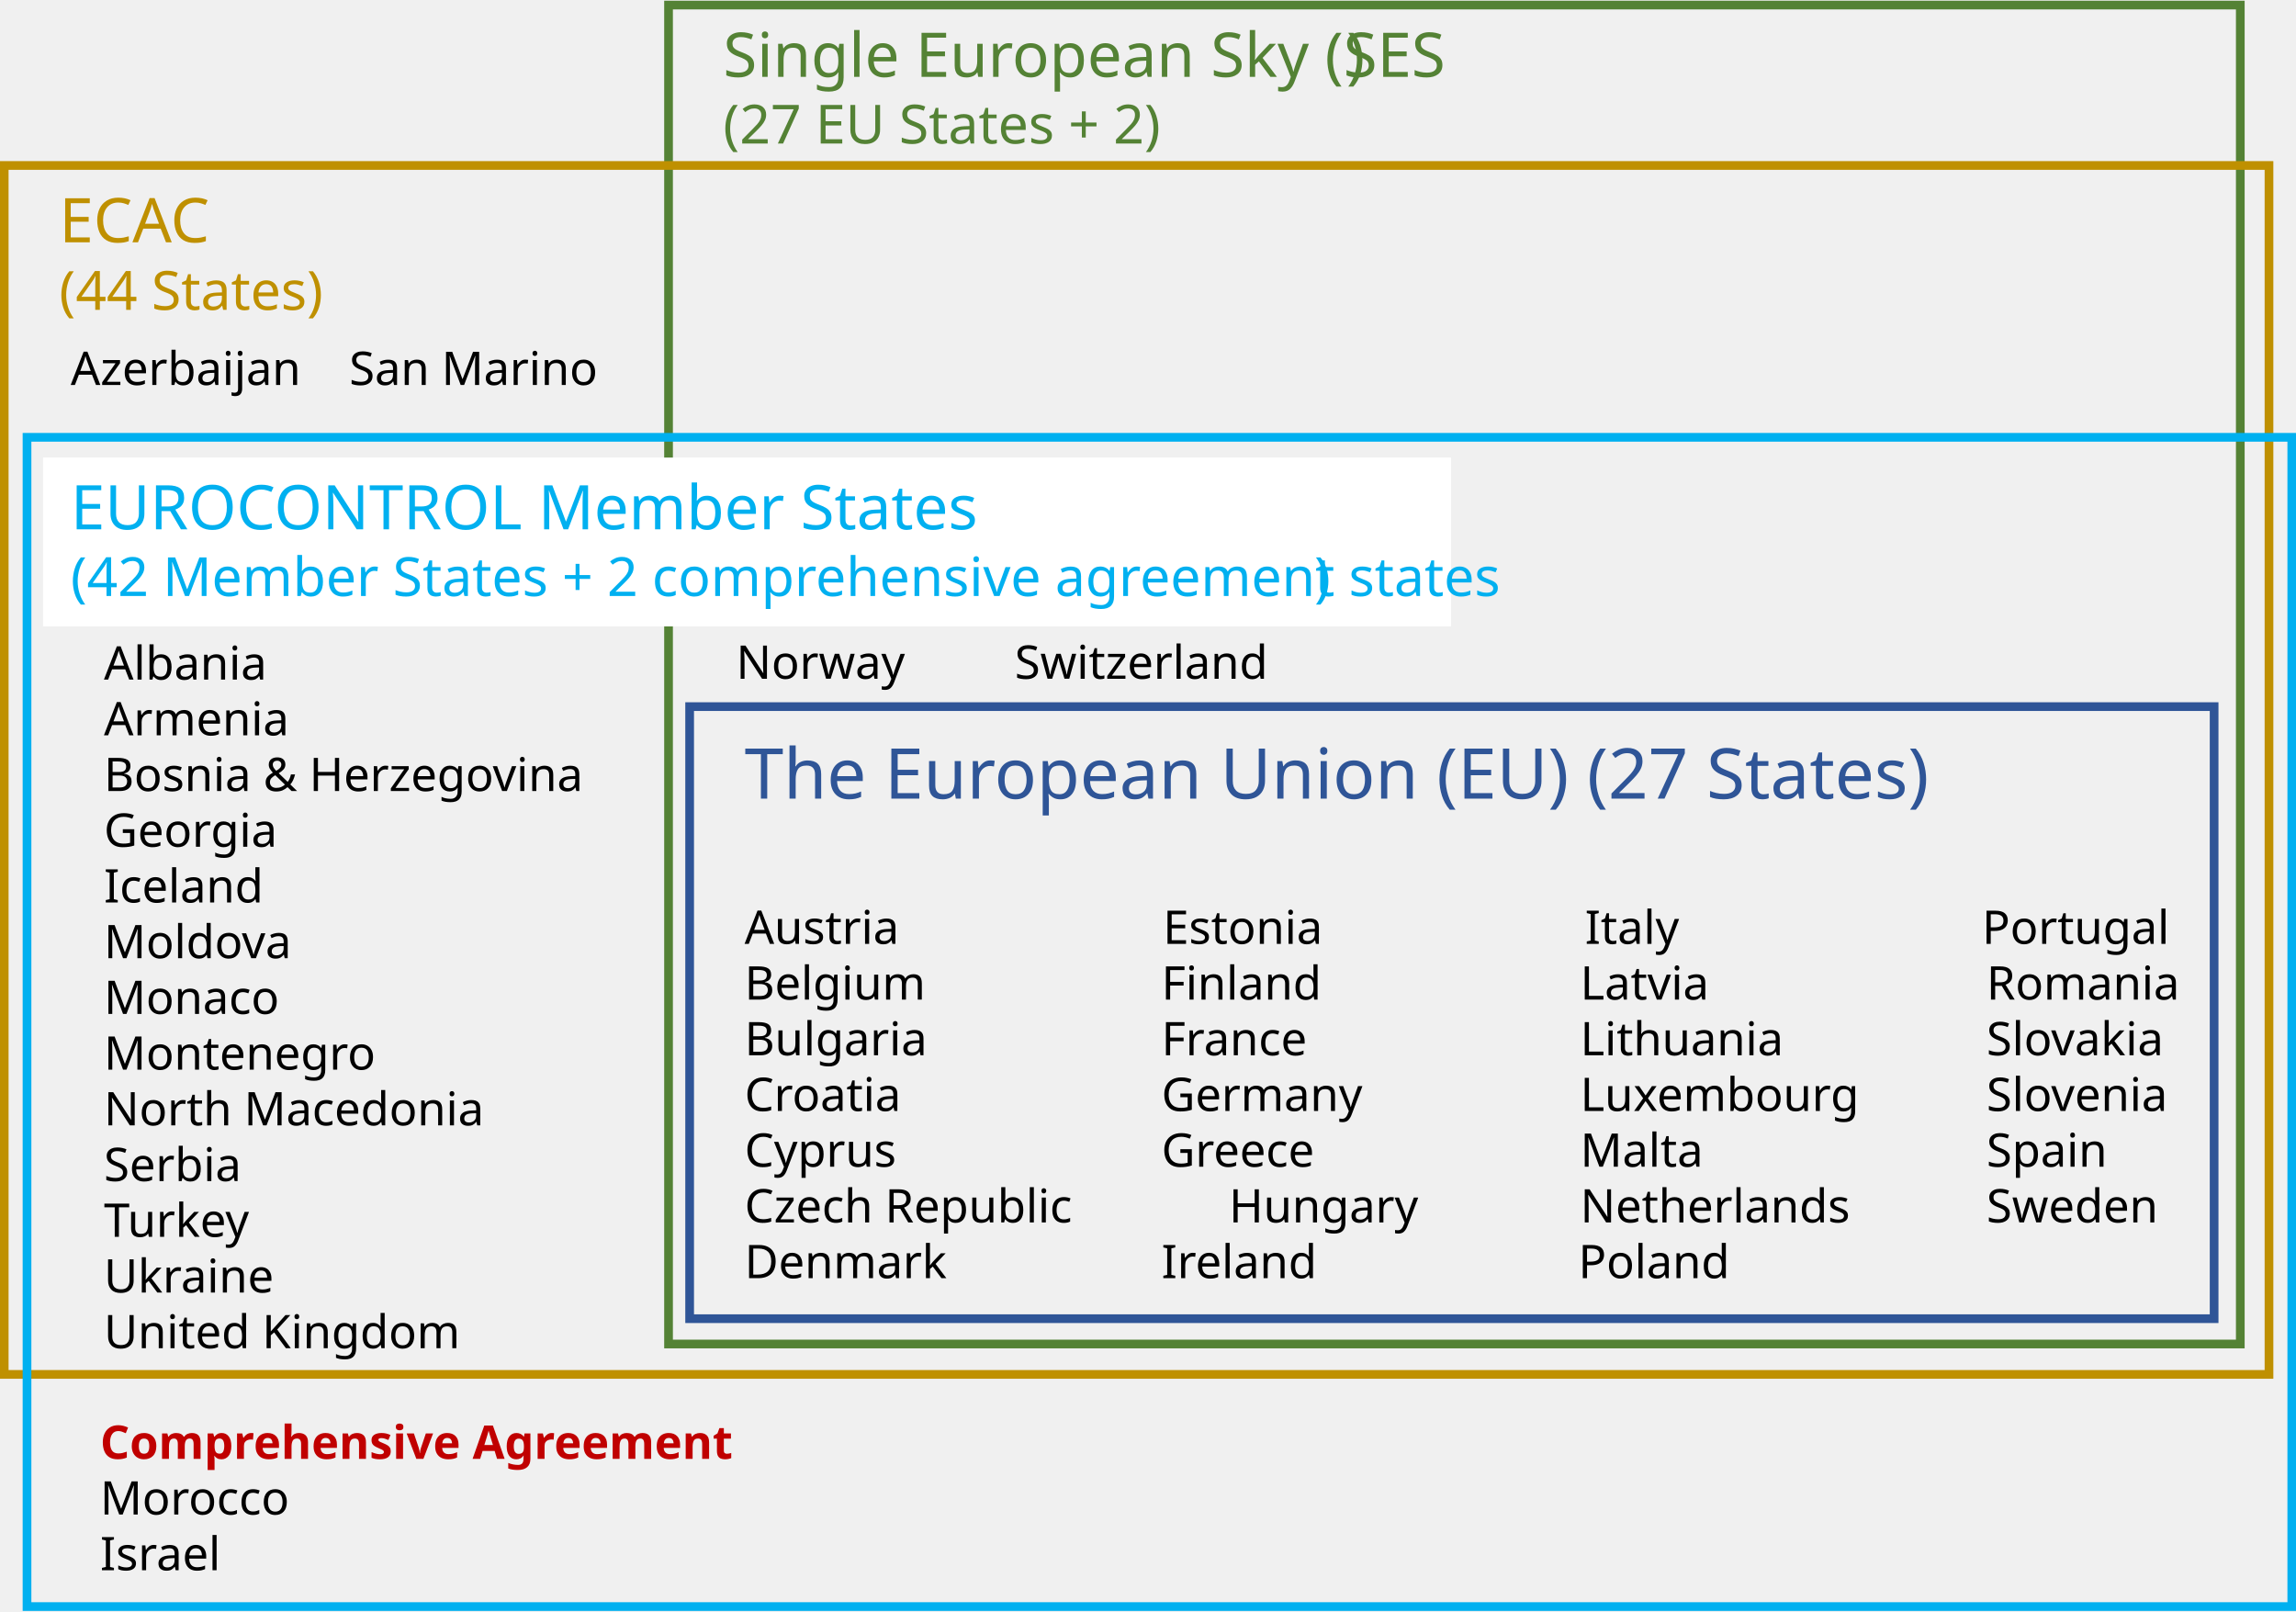
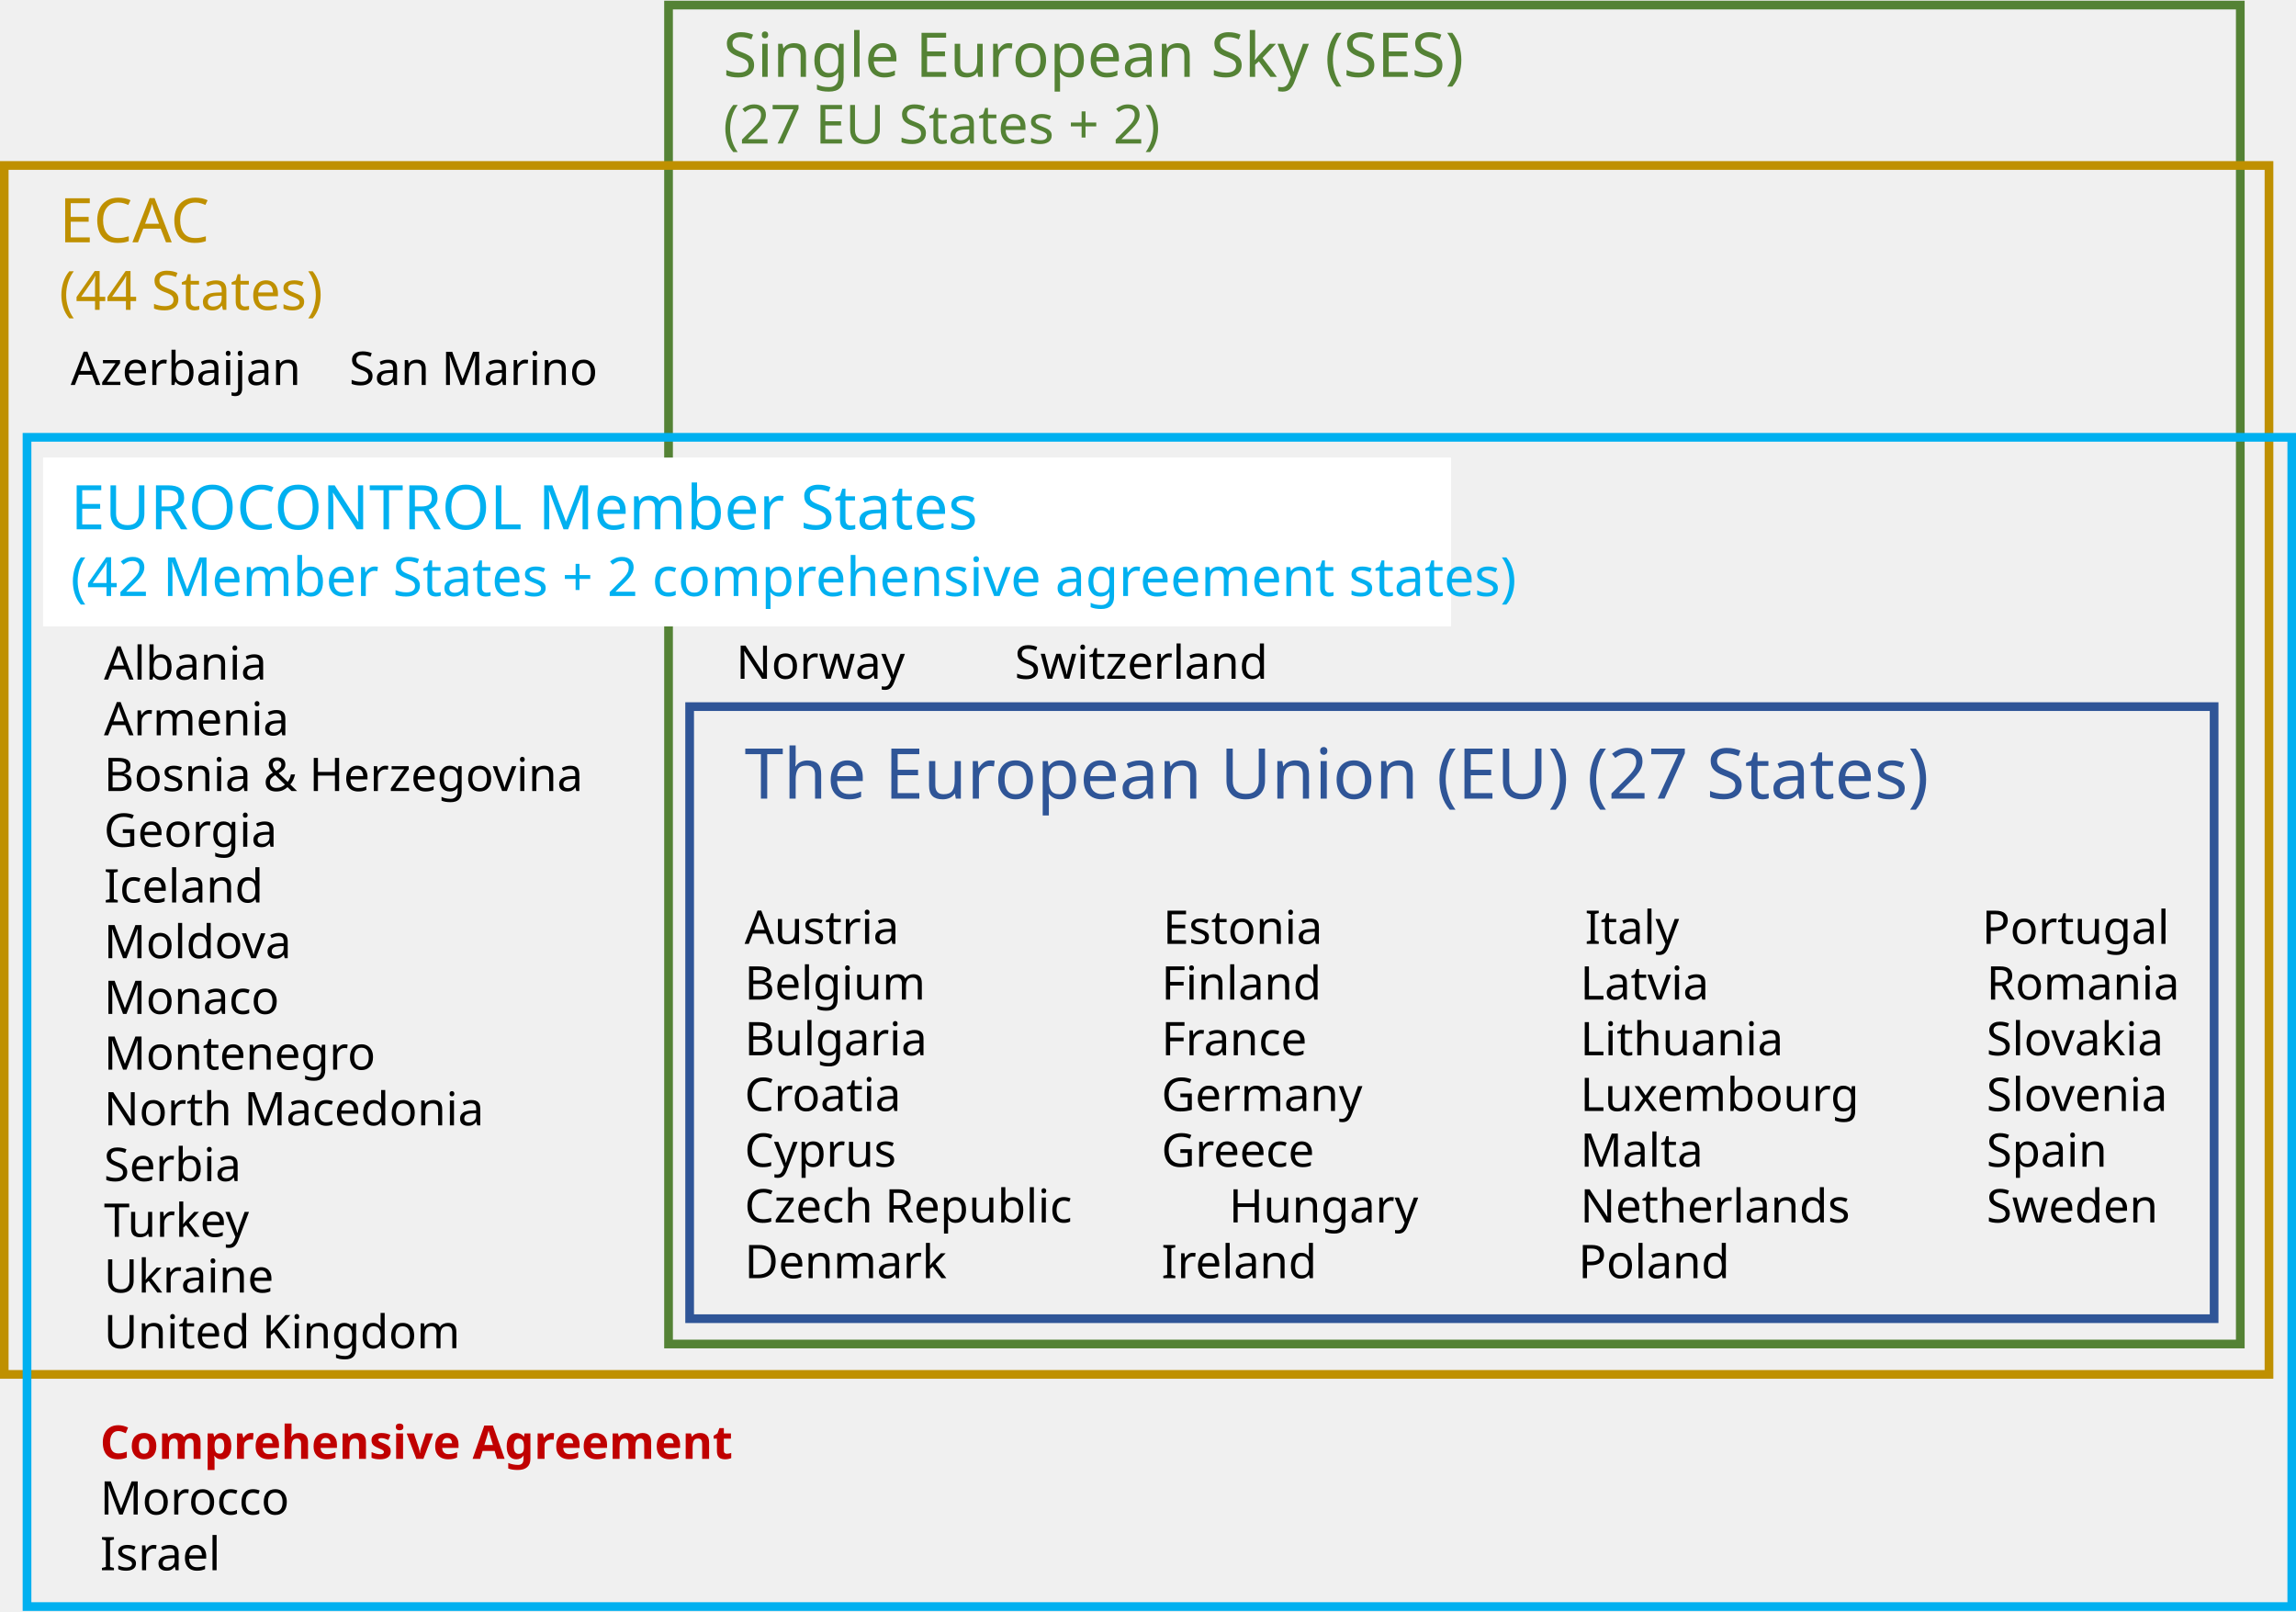
<svg xmlns="http://www.w3.org/2000/svg" width="2720" height="1909" xml:space="preserve" overflow="hidden">
  <g transform="translate(-915 -188)">
    <rect x="1707" y="194" width="1862" height="1586" stroke="#548235" stroke-width="10.312" stroke-miterlimit="8" fill="none" />
-     <text fill="#548235" font-family="Calibri,Calibri_MSFontService,sans-serif" font-weight="400" font-size="73" transform="matrix(1 0 0 1 1771.72 279)">Single European Sky (SES</text>
-     <text fill="#548235" font-family="Calibri,Calibri_MSFontService,sans-serif" font-weight="400" font-size="73" transform="matrix(1 0 0 1 2510.02 279)">)</text>
-     <text fill="#548235" font-family="Calibri,Calibri_MSFontService,sans-serif" font-weight="400" font-size="64" transform="matrix(1 0 0 1 1771.72 358)">(</text>
-     <text fill="#548235" font-family="Calibri,Calibri_MSFontService,sans-serif" font-weight="400" font-size="64" transform="matrix(1 0 0 1 1791.2 358)">27 EU States + 2)</text>
+     <text fill="#548235" font-family="Calibri,Calibri_MSFontService,sans-serif" font-weight="400" font-size="73" transform="matrix(1 0 0 1 1771.72 279)">Single European Sky (SES)</text>
+     <text fill="#548235" font-family="Calibri,Calibri_MSFontService,sans-serif" font-weight="400" font-size="64" transform="matrix(1 0 0 1 1771.72 358)">(27 EU States + 2)</text>
    <rect x="920" y="384" width="2683" height="1432" stroke="#BF9000" stroke-width="10.312" stroke-miterlimit="8" fill="none" />
    <text fill="#BF9000" font-family="Calibri,Calibri_MSFontService,sans-serif" font-weight="400" font-size="73" transform="matrix(1 0 0 1 985.143 475)">ECAC</text>
-     <text fill="#BF9000" font-family="Calibri,Calibri_MSFontService,sans-serif" font-weight="400" font-size="64" transform="matrix(1 0 0 1 985.143 555)">(</text>
-     <text fill="#BF9000" font-family="Calibri,Calibri_MSFontService,sans-serif" font-weight="400" font-size="64" transform="matrix(1 0 0 1 1004.62 555)">44 States)</text>
+     <text fill="#BF9000" font-family="Calibri,Calibri_MSFontService,sans-serif" font-weight="400" font-size="64" transform="matrix(1 0 0 1 985.143 555)">(44 States)</text>
    <rect x="947" y="706" width="2683" height="1385" stroke="#00B0F0" stroke-width="10.312" stroke-miterlimit="8" fill="none" />
    <text font-family="Calibri,Calibri_MSFontService,sans-serif" font-weight="400" font-size="55" transform="matrix(1 0 0 1 1038.11 993)">Albania</text>
    <text font-family="Calibri,Calibri_MSFontService,sans-serif" font-weight="400" font-size="55" transform="matrix(1 0 0 1 1038.11 1059)">Armenia</text>
    <text font-family="Calibri,Calibri_MSFontService,sans-serif" font-weight="400" font-size="55" transform="matrix(1 0 0 1 1038.11 1125)">Bosnia &amp; Herzegovina</text>
    <text font-family="Calibri,Calibri_MSFontService,sans-serif" font-weight="400" font-size="55" transform="matrix(1 0 0 1 1038.11 1191)">Georgia</text>
    <text font-family="Calibri,Calibri_MSFontService,sans-serif" font-weight="400" font-size="55" transform="matrix(1 0 0 1 1038.11 1257)">Iceland</text>
    <text font-family="Calibri,Calibri_MSFontService,sans-serif" font-weight="400" font-size="55" transform="matrix(1 0 0 1 1038.11 1323)">Moldova</text>
    <text font-family="Calibri,Calibri_MSFontService,sans-serif" font-weight="400" font-size="55" transform="matrix(1 0 0 1 1038.11 1389)">Monaco</text>
    <text font-family="Calibri,Calibri_MSFontService,sans-serif" font-weight="400" font-size="55" transform="matrix(1 0 0 1 1038.11 1455)">Montenegro</text>
    <text font-family="Calibri,Calibri_MSFontService,sans-serif" font-weight="400" font-size="55" transform="matrix(1 0 0 1 1038.11 1521)">North Macedonia</text>
    <text font-family="Calibri,Calibri_MSFontService,sans-serif" font-weight="400" font-size="55" transform="matrix(1 0 0 1 1038.11 1587)">Serbia</text>
    <text font-family="Calibri,Calibri_MSFontService,sans-serif" font-weight="400" font-size="55" transform="matrix(1 0 0 1 1038.11 1653)">Turkey</text>
    <text font-family="Calibri,Calibri_MSFontService,sans-serif" font-weight="400" font-size="55" transform="matrix(1 0 0 1 1038.11 1719)">Ukraine</text>
    <text font-family="Calibri,Calibri_MSFontService,sans-serif" font-weight="400" font-size="55" transform="matrix(1 0 0 1 1038.11 1785)">United Kingdom</text>
    <rect x="1732" y="1025" width="1806" height="725" stroke="#2F5597" stroke-width="10.312" stroke-miterlimit="8" fill="none" />
    <text fill="#2F5597" font-family="Calibri,Calibri_MSFontService,sans-serif" font-weight="400" font-size="83" transform="matrix(1 0 0 1 1797.09 1134)">The European Union (EU) (27 States)</text>
    <text font-family="Calibri,Calibri_MSFontService,sans-serif" font-weight="400" font-size="55" transform="matrix(1 0 0 1 1797.09 1306)">Austria </text>
    <text font-family="Calibri,Calibri_MSFontService,sans-serif" font-weight="400" font-size="55" transform="matrix(1 0 0 1 2292.78 1306)">Estonia</text>
    <text font-family="Calibri,Calibri_MSFontService,sans-serif" font-weight="400" font-size="55" transform="matrix(1 0 0 1 2792.59 1306)">Italy</text>
    <text font-family="Calibri,Calibri_MSFontService,sans-serif" font-weight="400" font-size="55" transform="matrix(1 0 0 1 3263.07 1306)">Portugal</text>
    <text font-family="Calibri,Calibri_MSFontService,sans-serif" font-weight="400" font-size="55" transform="matrix(1 0 0 1 1797.09 1372)">Belgium </text>
    <text font-family="Calibri,Calibri_MSFontService,sans-serif" font-weight="400" font-size="55" transform="matrix(1 0 0 1 2290.94 1372)">Finland</text>
    <text font-family="Calibri,Calibri_MSFontService,sans-serif" font-weight="400" font-size="55" transform="matrix(1 0 0 1 2787.09 1372)">Latvia</text>
    <text font-family="Calibri,Calibri_MSFontService,sans-serif" font-weight="400" font-size="55" transform="matrix(1 0 0 1 3268.34 1372)">Romania</text>
    <text font-family="Calibri,Calibri_MSFontService,sans-serif" font-weight="400" font-size="55" transform="matrix(1 0 0 1 1797.09 1438)">Bulgaria </text>
    <text font-family="Calibri,Calibri_MSFontService,sans-serif" font-weight="400" font-size="55" transform="matrix(1 0 0 1 2290.94 1438)">France</text>
    <text font-family="Calibri,Calibri_MSFontService,sans-serif" font-weight="400" font-size="55" transform="matrix(1 0 0 1 2787.09 1438)">Lithuania</text>
    <text font-family="Calibri,Calibri_MSFontService,sans-serif" font-weight="400" font-size="55" transform="matrix(1 0 0 1 3268.34 1438)">Slovakia</text>
    <text font-family="Calibri,Calibri_MSFontService,sans-serif" font-weight="400" font-size="55" transform="matrix(1 0 0 1 1797.09 1504)">Croatia </text>
    <text font-family="Calibri,Calibri_MSFontService,sans-serif" font-weight="400" font-size="55" transform="matrix(1 0 0 1 2290.94 1504)">Germany</text>
    <text font-family="Calibri,Calibri_MSFontService,sans-serif" font-weight="400" font-size="55" transform="matrix(1 0 0 1 2787.09 1504)">Luxembourg</text>
    <text font-family="Calibri,Calibri_MSFontService,sans-serif" font-weight="400" font-size="55" transform="matrix(1 0 0 1 3268.34 1504)">Slovenia</text>
    <text font-family="Calibri,Calibri_MSFontService,sans-serif" font-weight="400" font-size="55" transform="matrix(1 0 0 1 1797.09 1570)">Cyprus</text>
    <text font-family="Calibri,Calibri_MSFontService,sans-serif" font-weight="400" font-size="55" transform="matrix(1 0 0 1 2290.94 1570)">Greece</text>
    <text font-family="Calibri,Calibri_MSFontService,sans-serif" font-weight="400" font-size="55" transform="matrix(1 0 0 1 2787.09 1570)">Malta</text>
    <text font-family="Calibri,Calibri_MSFontService,sans-serif" font-weight="400" font-size="55" transform="matrix(1 0 0 1 3268.34 1570)">Spain</text>
    <text font-family="Calibri,Calibri_MSFontService,sans-serif" font-weight="400" font-size="55" transform="matrix(1 0 0 1 1797.09 1636)">Czech Republic             Hungary</text>
    <text font-family="Calibri,Calibri_MSFontService,sans-serif" font-weight="400" font-size="55" transform="matrix(1 0 0 1 2787.09 1636)">Netherlands</text>
    <text font-family="Calibri,Calibri_MSFontService,sans-serif" font-weight="400" font-size="55" transform="matrix(1 0 0 1 3268.34 1636)">Sweden</text>
    <text font-family="Calibri,Calibri_MSFontService,sans-serif" font-weight="400" font-size="55" transform="matrix(1 0 0 1 1797.09 1702)">Denmark</text>
    <text font-family="Calibri,Calibri_MSFontService,sans-serif" font-weight="400" font-size="55" transform="matrix(1 0 0 1 2290.94 1702)">Ireland</text>
    <text font-family="Calibri,Calibri_MSFontService,sans-serif" font-weight="400" font-size="55" transform="matrix(1 0 0 1 2784.8 1702)">Poland</text>
    <text fill="#C00000" font-family="Calibri,Calibri_MSFontService,sans-serif" font-weight="700" font-size="55" transform="matrix(1 0 0 1 1033.6 1916)">Comprehensive Agreement</text>
    <text font-family="Calibri,Calibri_MSFontService,sans-serif" font-weight="400" font-size="55" transform="matrix(1 0 0 1 1033.6 1982)">Morocco</text>
    <text font-family="Calibri,Calibri_MSFontService,sans-serif" font-weight="400" font-size="55" transform="matrix(1 0 0 1 1033.6 2048)">Israel</text>
    <text font-family="Calibri,Calibri_MSFontService,sans-serif" font-weight="400" font-size="55" transform="matrix(1 0 0 1 1787.1 992)">Norway</text>
    <text font-family="Calibri,Calibri_MSFontService,sans-serif" font-weight="400" font-size="55" transform="matrix(1 0 0 1 2117.1 992)">Switzerland</text>
    <text font-family="Calibri,Calibri_MSFontService,sans-serif" font-weight="400" font-size="55" transform="matrix(1 0 0 1 998.752 644)">Azerbaijan</text>
    <text font-family="Calibri,Calibri_MSFontService,sans-serif" font-weight="400" font-size="55" transform="matrix(1 0 0 1 1328.75 644)">San Marino</text>
    <rect x="966" y="730" width="1668" height="200" fill="#FFFFFF" />
    <text fill="#00B0F0" font-family="Calibri,Calibri_MSFontService,sans-serif" font-weight="400" font-size="73" transform="matrix(1 0 0 1 998.752 815)">EUROCONTROL Member States</text>
-     <text fill="#00B0F0" font-family="Calibri,Calibri_MSFontService,sans-serif" font-weight="400" font-size="64" transform="matrix(1 0 0 1 998.752 894)">(42 Member States + 2 comprehensive agreement states</text>
-     <text fill="#00B0F0" font-family="Calibri,Calibri_MSFontService,sans-serif" font-weight="400" font-size="64" transform="matrix(1 0 0 1 2472.04 894)">)</text>
+     <text fill="#00B0F0" font-family="Calibri,Calibri_MSFontService,sans-serif" font-weight="400" font-size="64" transform="matrix(1 0 0 1 998.752 894)">(42 Member States + 2 comprehensive agreement states)</text>
  </g>
</svg>
